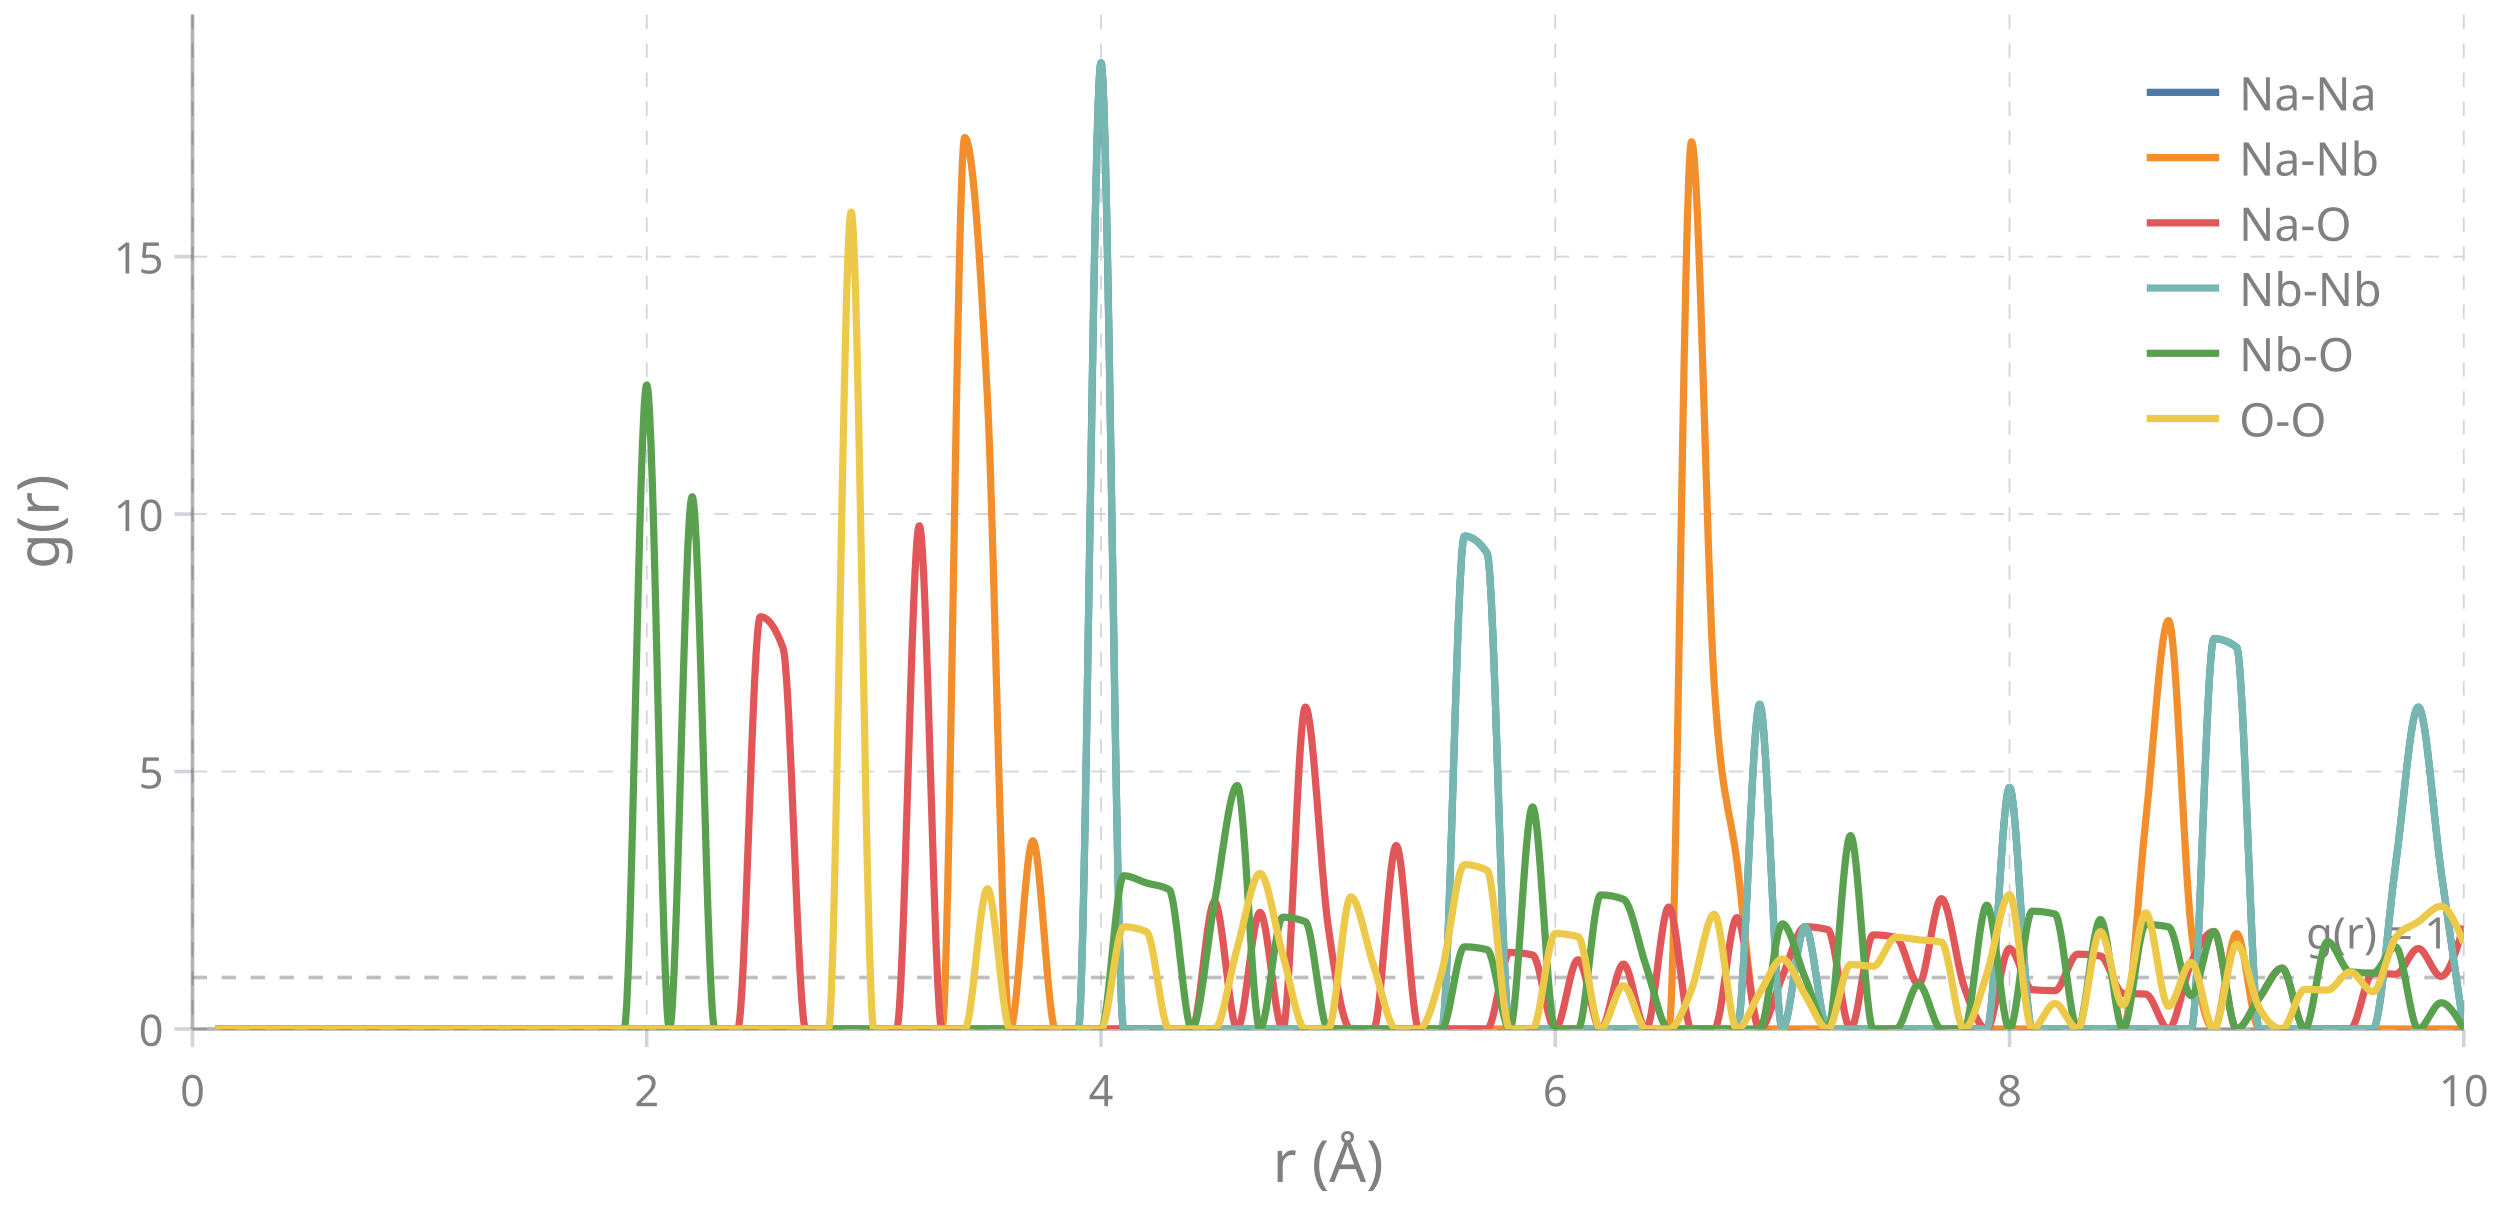
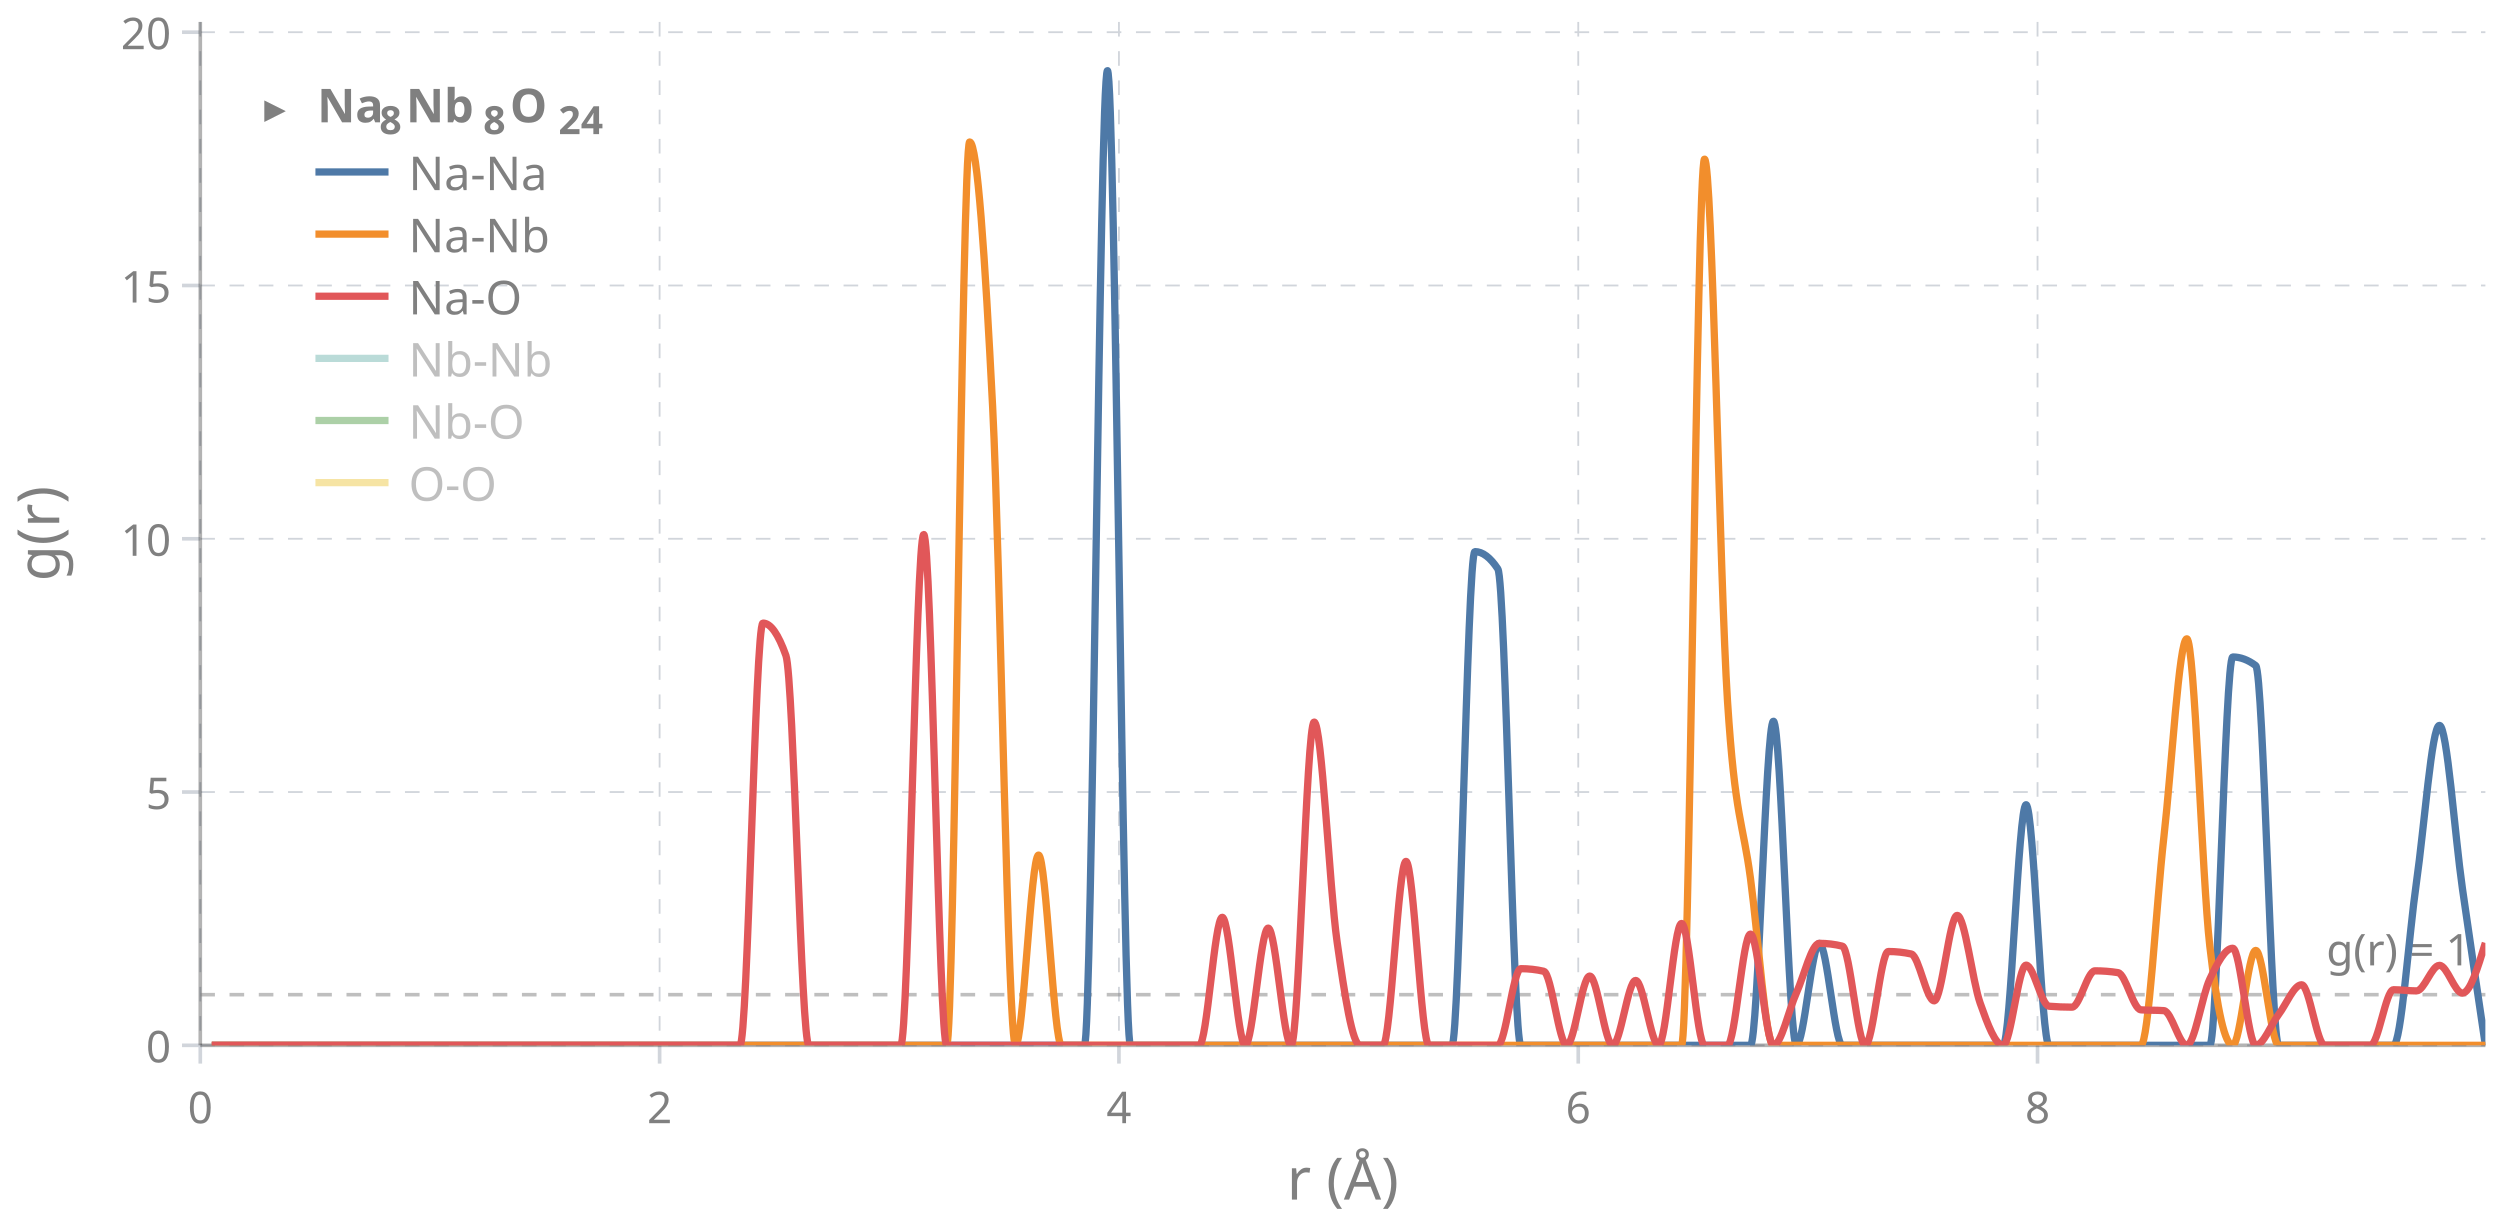
- <svg xmlns="http://www.w3.org/2000/svg" width="690" height="333" fill="gray" font-family="system-ui, sans-serif" font-size="16" viewBox="8 16 690 333">
+ <svg xmlns="http://www.w3.org/2000/svg" fill="rgb(128, 128, 128)" font-family="system-ui, sans-serif" font-size="16" viewBox="8 14 684 335" width="684" height="335">
  <defs>
-     <clipPath id="a">
-       <path d="M61.13 20h626.88v280H61.13z" />
+     <clipPath id="plot-area-clip-a7dbe223-e657-42a7-8a56-afc21e361a64">
+       <rect x="62.8" y="20" width="625.2" height="280" />
    </clipPath>
  </defs>
-   <g class="x-axis" style="--tick-font-default:clamp(12px, calc(0.03 * 100cqmin), 0.8em)">
-     <g class="tick">
-       <path stroke="#d1d5db" stroke-dasharray="4" stroke-width=".5" d="M61.13 20v280" />
-       <path stroke="#d1d5db" d="M61.13 300v5" />
-       <text y="12" dominant-baseline="hanging" font-size="12" text-anchor="middle" transform="translate(61.13 300)">
+   <g class="x-axis" style="--tick-font-default: clamp(12px, calc(0.03 * 100cqmin), 0.8em);">
+     <g class="tick" transform="translate(62.8, 300)">
+       <line y1="-280" y2="0" stroke="rgb(209, 213, 219)" stroke-dasharray="4" stroke-width="0.5" />
+       <line y1="0" y2="5" stroke="rgb(209, 213, 219)" />
+       <text x="0" y="12" text-anchor="middle" dominant-baseline="hanging" font-size="12">
        <tspan x="0" dy="0">0</tspan>
      </text>
    </g>
-     <g class="tick">
-       <path stroke="#d1d5db" stroke-dasharray="4" stroke-width=".5" d="M186.5 20v280" />
-       <path stroke="#d1d5db" d="M186.5 300v5" />
-       <text y="12" dominant-baseline="hanging" font-size="12" text-anchor="middle" transform="translate(186.5 300)">
+     <g class="tick" transform="translate(188.47, 300)">
+       <line y1="-280" y2="0" stroke="rgb(209, 213, 219)" stroke-dasharray="4" stroke-width="0.5" />
+       <line y1="0" y2="5" stroke="rgb(209, 213, 219)" />
+       <text x="0" y="12" text-anchor="middle" dominant-baseline="hanging" font-size="12">
        <tspan x="0" dy="0">2</tspan>
      </text>
    </g>
-     <g class="tick">
-       <path stroke="#d1d5db" stroke-dasharray="4" stroke-width=".5" d="M311.88 20v280" />
-       <path stroke="#d1d5db" d="M311.88 300v5" />
-       <text y="12" dominant-baseline="hanging" font-size="12" text-anchor="middle" transform="translate(311.88 300)">
+     <g class="tick" transform="translate(314.14, 300)">
+       <line y1="-280" y2="0" stroke="rgb(209, 213, 219)" stroke-dasharray="4" stroke-width="0.5" />
+       <line y1="0" y2="5" stroke="rgb(209, 213, 219)" />
+       <text x="0" y="12" text-anchor="middle" dominant-baseline="hanging" font-size="12">
        <tspan x="0" dy="0">4</tspan>
      </text>
    </g>
-     <g class="tick">
-       <path stroke="#d1d5db" stroke-dasharray="4" stroke-width=".5" d="M437.25 20v280" />
-       <path stroke="#d1d5db" d="M437.25 300v5" />
-       <text y="12" dominant-baseline="hanging" font-size="12" text-anchor="middle" transform="translate(437.25 300)">
+     <g class="tick" transform="translate(439.81, 300)">
+       <line y1="-280" y2="0" stroke="rgb(209, 213, 219)" stroke-dasharray="4" stroke-width="0.5" />
+       <line y1="0" y2="5" stroke="rgb(209, 213, 219)" />
+       <text x="0" y="12" text-anchor="middle" dominant-baseline="hanging" font-size="12">
        <tspan x="0" dy="0">6</tspan>
      </text>
    </g>
-     <g class="tick">
-       <path stroke="#d1d5db" stroke-dasharray="4" stroke-width=".5" d="M562.63 20v280" />
-       <path stroke="#d1d5db" d="M562.63 300v5" />
-       <text y="12" dominant-baseline="hanging" font-size="12" text-anchor="middle" transform="translate(562.63 300)">
+     <g class="tick" transform="translate(565.47, 300)">
+       <line y1="-280" y2="0" stroke="rgb(209, 213, 219)" stroke-dasharray="4" stroke-width="0.5" />
+       <line y1="0" y2="5" stroke="rgb(209, 213, 219)" />
+       <text x="0" y="12" text-anchor="middle" dominant-baseline="hanging" font-size="12">
        <tspan x="0" dy="0">8</tspan>
      </text>
    </g>
-     <g class="tick">
-       <path stroke="#d1d5db" stroke-dasharray="4" stroke-width=".5" d="M688 20v280" />
-       <path stroke="#d1d5db" d="M688 300v5" />
-       <text y="12" dominant-baseline="hanging" font-size="12" text-anchor="middle" transform="translate(688 300)">
-         <tspan x="0" dy="0">10</tspan>
+     <g>
+       <text dominant-baseline="central" text-anchor="middle" class="axis-label x-label" x="375.4" y="336">
+         <tspan x="375.4" y="336">
+           <tspan>r (Å)</tspan>
+         </tspan>
      </text>
    </g>
-     <text x="374.56" y="336" class="axis-label x-label" dominant-baseline="central" text-anchor="middle">
-       <tspan x="374.56" y="336">
-         <tspan>r (Å)</tspan>
-       </tspan>
-     </text>
  </g>
-   <g class="y-axis" style="--tick-font-default:clamp(12px, calc(0.03 * 100cqmin), 0.8em)">
-     <g class="tick">
-       <path stroke="#d1d5db" stroke-dasharray="4" stroke-width=".5" d="M61.13 300h626.88" />
-       <path stroke="#d1d5db" d="M56.13 300h5" />
-       <text x="-8" dominant-baseline="central" font-size="12" text-anchor="end" transform="translate(61.13 300)">
+   <g class="y-axis" style="--tick-font-default: clamp(12px, calc(0.03 * 100cqmin), 0.8em);">
+     <g class="tick" transform="translate(62.8, 300)">
+       <line x1="0" x2="625.2" stroke="rgb(209, 213, 219)" stroke-dasharray="4" stroke-width="0.5" />
+       <line x1="-5" x2="0" stroke="rgb(209, 213, 219)" />
+       <text x="-8" y="0" text-anchor="end" dominant-baseline="central" font-size="12">
        <tspan x="-8" dy="0">0</tspan>
      </text>
    </g>
-     <g class="tick">
-       <path stroke="#d1d5db" stroke-dasharray="4" stroke-width=".5" d="M61.13 228.94h626.88" />
-       <path stroke="#d1d5db" d="M56.13 228.94h5" />
-       <text x="-8" dominant-baseline="central" font-size="12" text-anchor="end" transform="translate(61.13 228.94)">
+     <g class="tick" transform="translate(62.8, 230.7)">
+       <line x1="0" x2="625.2" stroke="rgb(209, 213, 219)" stroke-dasharray="4" stroke-width="0.5" />
+       <line x1="-5" x2="0" stroke="rgb(209, 213, 219)" />
+       <text x="-8" y="0" text-anchor="end" dominant-baseline="central" font-size="12">
        <tspan x="-8" dy="0">5</tspan>
      </text>
    </g>
-     <g class="tick">
-       <path stroke="#d1d5db" stroke-dasharray="4" stroke-width=".5" d="M61.13 157.88h626.88" />
-       <path stroke="#d1d5db" d="M56.13 157.88h5" />
-       <text x="-8" dominant-baseline="central" font-size="12" text-anchor="end" transform="translate(61.13 157.88)">
+     <g class="tick" transform="translate(62.8, 161.41)">
+       <line x1="0" x2="625.2" stroke="rgb(209, 213, 219)" stroke-dasharray="4" stroke-width="0.5" />
+       <line x1="-5" x2="0" stroke="rgb(209, 213, 219)" />
+       <text x="-8" y="0" text-anchor="end" dominant-baseline="central" font-size="12">
        <tspan x="-8" dy="0">10</tspan>
      </text>
    </g>
-     <g class="tick">
-       <path stroke="#d1d5db" stroke-dasharray="4" stroke-width=".5" d="M61.13 86.82h626.88" />
-       <path stroke="#d1d5db" d="M56.13 86.82h5" />
-       <text x="-8" dominant-baseline="central" font-size="12" text-anchor="end" transform="translate(61.13 86.82)">
+     <g class="tick" transform="translate(62.8, 92.11)">
+       <line x1="0" x2="625.2" stroke="rgb(209, 213, 219)" stroke-dasharray="4" stroke-width="0.5" />
+       <line x1="-5" x2="0" stroke="rgb(209, 213, 219)" />
+       <text x="-8" y="0" text-anchor="end" dominant-baseline="central" font-size="12">
        <tspan x="-8" dy="0">15</tspan>
      </text>
    </g>
-     <text x="18" y="160" class="axis-label y-label" dominant-baseline="central" text-anchor="middle" transform="rotate(-90 18 160)">
-       <tspan x="18" y="160">
-         <tspan>g(r)</tspan>
-       </tspan>
-     </text>
+     <g class="tick" transform="translate(62.8, 22.81)">
+       <line x1="0" x2="625.2" stroke="rgb(209, 213, 219)" stroke-dasharray="4" stroke-width="0.5" />
+       <line x1="-5" x2="0" stroke="rgb(209, 213, 219)" />
+       <text x="-8" y="0" text-anchor="end" dominant-baseline="central" font-size="12">
+         <tspan x="-8" dy="0">20</tspan>
+       </text>
+     </g>
+     <g transform="rotate(-90, 18, 160)">
+       <text dominant-baseline="central" text-anchor="middle" class="axis-label y-label" x="18" y="160">
+         <tspan x="18" y="160">
+           <tspan>g(r)</tspan>
+         </tspan>
+       </text>
+     </g>
  </g>
-   <path stroke="#000" d="M61.13 20v280m0 0H688" class="zero-line" opacity=".3" />
+   <line class="zero-line" x1="62.8" x2="62.8" y1="20" y2="300" stroke="rgb(0, 0, 0)" opacity="0.3" />
+   <line class="zero-line" x1="62.8" x2="688" y1="300" y2="300" stroke="rgb(0, 0, 0)" opacity="0.3" />
  <g class="reference-line">
-     <g clip-path="url(#a)">
-       <path stroke="gray" stroke-dasharray="4" stroke-opacity=".5" d="M61.13 285.79H688" />
+     <g clip-path="url(#plot-area-clip-a7dbe223-e657-42a7-8a56-afc21e361a64)">
+       <line x1="62.8" y1="286.14" x2="688" y2="286.14" stroke="rgb(128, 128, 128)" stroke-dasharray="4" stroke-opacity="0.5" />
    </g>
-     <text x="684" y="277.79" font-size="12" text-anchor="end">g(r) = 1</text>
+     <text x="684" y="278.14" text-anchor="end" font-size="12">g(r) = 1</text>
  </g>
-   <g clip-path="url(#a)">
-     <path fill="none" stroke="#4e79a7" stroke-width="2" d="M67.39 300h238.22c2.09 0 4.18-266.67 6.27-266.67 2.08 0 4.17 266.67 6.26 266.67h87.77c2.09 0 4.18-136.05 6.27-136.05s4.17 1.57 6.26 4.73c2.09 3.15 4.18 131.32 6.27 131.32h62.69c2.09 0 4.18-89.62 6.27-89.62s4.18 89.62 6.27 89.62 4.18-28.21 6.27-28.21 4.18 28.21 6.27 28.21h43.88c2.09 0 4.18-66.67 6.27-66.67S566.8 300 568.89 300h43.89c2.09 0 4.17-107.73 6.26-107.73s4.18.79 6.27 2.38S629.49 300 631.58 300h31.35c2.09 0 4.17-30.54 6.26-45.35 2.09-14.8 4.18-43.5 6.27-43.5s4.18 30.51 6.27 45.32 4.18 29.17 6.27 43.53" />
+   <g clip-path="url(#plot-area-clip-a7dbe223-e657-42a7-8a56-afc21e361a64)">
+     <path d="M65.94,300C68.04,300,70.13,300,72.23,300C74.32,300,76.42,300,78.51,300C80.6,300,82.7,300,84.79,300C86.89,300,88.98,300,91.08,300C93.17,300,95.27,300,97.36,300C99.45,300,101.55,300,103.64,300C105.74,300,107.83,300,109.93,300C112.02,300,114.12,300,116.21,300C118.3,300,120.4,300,122.49,300C124.59,300,126.68,300,128.78,300C130.87,300,132.97,300,135.06,300C137.15,300,139.25,300,141.34,300C143.44,300,145.53,300,147.63,300C149.72,300,151.82,300,153.91,300C156.01,300,158.1,300,160.19,300C162.29,300,164.38,300,166.48,300C168.57,300,170.67,300,172.76,300C174.86,300,176.95,300,179.04,300C181.14,300,183.23,300,185.33,300C187.42,300,189.52,300,191.61,300C193.71,300,195.8,300,197.89,300C199.99,300,202.08,300,204.18,300C206.27,300,208.37,300,210.46,300C212.56,300,214.65,300,216.74,300C218.84,300,220.93,300,223.03,300C225.12,300,227.22,300,229.31,300C231.41,300,233.5,300,235.6,300C237.69,300,239.78,300,241.88,300C243.97,300,246.07,300,248.16,300C250.26,300,252.35,300,254.45,300C256.54,300,258.63,300,260.73,300C262.82,300,264.92,300,267.01,300C269.11,300,271.2,300,273.3,300C275.39,300,277.48,300,279.58,300C281.67,300,283.77,300,285.86,300C287.96,300,290.05,300,292.15,300C294.24,300,296.33,300,298.43,300C300.52,300,302.62,300,304.71,300C306.81,300,308.9,33.33,311,33.33C313.09,33.33,315.18,300,317.28,300C319.37,300,321.47,300,323.56,300C325.66,300,327.75,300,329.85,300C331.94,300,334.04,300,336.13,300C338.22,300,340.32,300,342.41,300C344.51,300,346.6,300,348.7,300C350.79,300,352.89,300,354.98,300C357.07,300,359.17,300,361.26,300C363.36,300,365.45,300,367.55,300C369.64,300,371.74,300,373.83,300C375.92,300,378.02,300,380.11,300C382.21,300,384.3,300,386.4,300C388.49,300,390.59,300,392.68,300C394.77,300,396.87,300,398.96,300C401.06,300,403.15,300,405.25,300C407.34,300,409.44,164.92,411.53,164.92C413.62,164.92,415.72,166.5,417.81,169.66C419.91,172.82,422,300,424.1,300C426.19,300,428.29,300,430.38,300C432.48,300,434.57,300,436.66,300C438.76,300,440.85,300,442.95,300C445.04,300,447.14,300,449.23,300C451.33,300,453.42,300,455.51,300C457.61,300,459.7,300,461.8,300C463.89,300,465.99,300,468.08,300C470.18,300,472.27,300,474.36,300C476.46,300,478.55,300,480.65,300C482.74,300,484.84,300,486.93,300C489.03,300,491.12,211.33,493.21,211.33C495.31,211.33,497.4,300,499.5,300C501.59,300,503.69,272.1,505.78,272.1C507.88,272.1,509.97,300,512.07,300C514.16,300,516.25,300,518.35,300C520.44,300,522.54,300,524.63,300C526.73,300,528.82,300,530.92,300C533.01,300,535.1,300,537.2,300C539.29,300,541.39,300,543.48,300C545.58,300,547.67,300,549.77,300C551.86,300,553.95,300,556.05,300C558.14,300,560.24,234.17,562.33,234.17C564.43,234.17,566.52,300,568.62,300C570.71,300,572.8,300,574.9,300C576.99,300,579.09,300,581.18,300C583.28,300,585.37,300,587.47,300C589.56,300,591.65,300,593.75,300C595.84,300,597.94,300,600.03,300C602.13,300,604.22,300,606.32,300C608.41,300,610.51,300,612.6,300C614.69,300,616.79,193.75,618.88,193.75C620.98,193.75,623.07,194.54,625.17,196.11C627.26,197.69,629.36,300,631.45,300C633.54,300,635.64,300,637.73,300C639.83,300,641.92,300,644.02,300C646.11,300,648.21,300,650.3,300C652.39,300,654.49,300,656.58,300C658.68,300,660.77,300,662.87,300C664.96,300,667.06,269.91,669.15,255.32C671.24,240.73,673.34,212.46,675.43,212.46C677.53,212.46,679.62,242.53,681.72,257.12C683.81,271.7,685.91,285.85,688,300" stroke="rgb(78, 121, 167)" stroke-width="2" fill="none" />
  </g>
-   <g clip-path="url(#a)">
-     <path fill="none" stroke="#f28e2c" stroke-width="2" d="M67.39 300h200.6c2.09 0 4.18-246.06 6.27-246.06s4.18 30.9 6.27 71.91S284.71 300 286.8 300s4.18-51.94 6.27-51.94 4.18 51.94 6.27 51.94h169.25c2.09 0 4.18-244.87 6.27-244.87s4.18 117.22 6.27 149.82c2.09 32.61 4.18 33.07 6.27 48.91 2.09 15.85 4.18 46.14 6.27 46.14h100.3c2.09 0 4.18-38.9 6.27-57.69s4.18-55.05 6.27-55.05 4.17 66.83 6.27 85.19c2.09 18.37 4.17 27.55 6.26 27.55s4.18-26.34 6.27-26.34 4.18 26.34 6.27 26.34H688" />
+   <g clip-path="url(#plot-area-clip-a7dbe223-e657-42a7-8a56-afc21e361a64)">
+     <path d="M65.94,300C68.04,300,70.13,300,72.23,300C74.32,300,76.42,300,78.51,300C80.6,300,82.7,300,84.79,300C86.89,300,88.98,300,91.08,300C93.17,300,95.27,300,97.36,300C99.45,300,101.55,300,103.64,300C105.74,300,107.83,300,109.93,300C112.02,300,114.12,300,116.21,300C118.3,300,120.4,300,122.49,300C124.59,300,126.68,300,128.78,300C130.87,300,132.97,300,135.06,300C137.15,300,139.25,300,141.34,300C143.44,300,145.53,300,147.63,300C149.72,300,151.82,300,153.91,300C156.01,300,158.1,300,160.19,300C162.29,300,164.38,300,166.48,300C168.57,300,170.67,300,172.76,300C174.86,300,176.95,300,179.04,300C181.14,300,183.23,300,185.33,300C187.42,300,189.52,300,191.61,300C193.71,300,195.8,300,197.89,300C199.99,300,202.08,300,204.18,300C206.27,300,208.37,300,210.46,300C212.56,300,214.65,300,216.74,300C218.84,300,220.93,300,223.03,300C225.12,300,227.22,300,229.31,300C231.41,300,233.5,300,235.6,300C237.69,300,239.78,300,241.88,300C243.97,300,246.07,300,248.16,300C250.26,300,252.35,300,254.45,300C256.54,300,258.63,300,260.73,300C262.82,300,264.92,300,267.01,300C269.11,300,271.2,52.84,273.3,52.84C275.39,52.84,277.48,84.03,279.58,125.22C281.67,166.42,283.77,300,285.86,300C287.96,300,290.05,247.95,292.15,247.95C294.24,247.95,296.33,300,298.43,300C300.52,300,302.62,300,304.71,300C306.81,300,308.9,300,311,300C313.09,300,315.18,300,317.28,300C319.37,300,321.47,300,323.56,300C325.66,300,327.75,300,329.85,300C331.94,300,334.04,300,336.13,300C338.22,300,340.32,300,342.41,300C344.51,300,346.6,300,348.7,300C350.79,300,352.89,300,354.98,300C357.07,300,359.17,300,361.26,300C363.36,300,365.45,300,367.55,300C369.64,300,371.74,300,373.83,300C375.92,300,378.02,300,380.11,300C382.21,300,384.3,300,386.4,300C388.49,300,390.59,300,392.68,300C394.77,300,396.87,300,398.96,300C401.06,300,403.15,300,405.25,300C407.34,300,409.44,300,411.53,300C413.62,300,415.72,300,417.81,300C419.91,300,422,300,424.1,300C426.19,300,428.29,300,430.38,300C432.48,300,434.57,300,436.66,300C438.76,300,440.85,300,442.95,300C445.04,300,447.14,300,449.23,300C451.33,300,453.42,300,455.51,300C457.61,300,459.7,300,461.8,300C463.89,300,465.99,300,468.08,300C470.18,300,472.27,57.54,474.36,57.54C476.46,57.54,478.55,173.63,480.65,205.91C482.74,238.2,484.84,238.66,486.93,254.34C489.03,270.02,491.12,300,493.21,300C495.31,300,497.4,300,499.5,300C501.59,300,503.69,300,505.78,300C507.88,300,509.97,300,512.07,300C514.16,300,516.25,300,518.35,300C520.44,300,522.54,300,524.63,300C526.73,300,528.82,300,530.92,300C533.01,300,535.1,300,537.2,300C539.29,300,541.39,300,543.48,300C545.58,300,547.67,300,549.77,300C551.86,300,553.95,300,556.05,300C558.14,300,560.24,300,562.33,300C564.43,300,566.52,300,568.62,300C570.71,300,572.8,300,574.9,300C576.99,300,579.09,300,581.18,300C583.28,300,585.37,300,587.47,300C589.56,300,591.65,300,593.75,300C595.84,300,597.94,261.62,600.03,243.08C602.13,224.55,604.22,188.78,606.32,188.78C608.41,188.78,610.51,254.71,612.6,272.83C614.69,290.94,616.79,300,618.88,300C620.98,300,623.07,274.03,625.17,274.03C627.26,274.03,629.36,300,631.45,300C633.54,300,635.64,300,637.73,300C639.83,300,641.92,300,644.02,300C646.11,300,648.21,300,650.3,300C652.39,300,654.49,300,656.58,300C658.68,300,660.77,300,662.87,300C664.96,300,667.06,300,669.15,300C671.24,300,673.34,300,675.43,300C677.53,300,679.62,300,681.72,300C683.81,300,685.91,300,688,300" stroke="rgb(242, 142, 44)" stroke-width="2" fill="none" />
  </g>
-   <g clip-path="url(#a)">
-     <path fill="none" stroke="#e15759" stroke-width="2" d="M67.39 300h144.19c2.09 0 4.17-113.78 6.26-113.78s4.18 2.86 6.27 8.59c2.09 5.72 4.18 105.19 6.27 105.19h25.08c2.09 0 4.18-138.89 6.27-138.89S265.9 300 267.99 300h68.96c2.09 0 4.18-35.12 6.27-35.12S347.4 300 349.49 300s4.18-32.19 6.27-32.19 4.18 32.19 6.27 32.19 4.17-88.85 6.26-88.85 4.18 45.6 6.27 60.41c2.09 14.8 4.18 28.44 6.27 28.44h6.27c2.09 0 4.18-50.63 6.27-50.63s4.18 50.63 6.27 50.63h18.8c2.09 0 4.18-21.14 6.27-21.14s4.18.24 6.27.71c2.09.48 4.18 20.43 6.27 20.43s4.18-19.11 6.27-19.11S447.7 300 449.79 300s4.18-17.92 6.27-17.92 4.18 17.92 6.27 17.92 4.17-33.66 6.26-33.66 4.18 33.66 6.27 33.66h6.27c2.09 0 4.18-30.76 6.27-30.76s4.18 30.76 6.27 30.76 4.18-9.81 6.27-14.51 4.18-13.7 6.27-13.7q3.135 0 6.27.78c2.09.51 4.17 27.43 6.26 27.43s4.18-25.97 6.27-25.97q3.135 0 6.27.69c2.09.46 4.18 12.97 6.27 12.97s4.18-23.67 6.27-23.67 4.18 18.3 6.27 24.29c2.09 6 4.18 11.69 6.27 11.69s4.18-22.22 6.27-22.22 4.17 11.21 6.26 11.38c2.09.18 4.18.26 6.27.26s4.18-10.06 6.27-10.06q3.135 0 6.27.48c2.09.33 4.18 10.17 6.27 10.32s4.18.07 6.27.23c2.09.15 4.18 9.61 6.27 9.61s4.17-13.88 6.27-18.36c2.09-4.49 4.17-8.57 6.26-8.57s4.18 26.93 6.27 26.93 4.18-5.79 6.27-8.59 4.18-8.21 6.27-8.21 4.18 16.8 6.27 16.8h12.54c2.09 0 4.18-15.43 6.27-15.43s4.17.31 6.26.31 4.18-7.09 6.27-7.09 4.18 7.7 6.27 7.7 4.18-6.97 6.27-13.93" />
+   <g clip-path="url(#plot-area-clip-a7dbe223-e657-42a7-8a56-afc21e361a64)">
+     <path d="M65.94,300C68.04,300,70.13,300,72.23,300C74.32,300,76.42,300,78.51,300C80.6,300,82.7,300,84.79,300C86.89,300,88.98,300,91.08,300C93.17,300,95.27,300,97.36,300C99.45,300,101.55,300,103.64,300C105.74,300,107.83,300,109.93,300C112.02,300,114.12,300,116.21,300C118.3,300,120.4,300,122.49,300C124.59,300,126.68,300,128.78,300C130.87,300,132.97,300,135.06,300C137.15,300,139.25,300,141.34,300C143.44,300,145.53,300,147.63,300C149.72,300,151.82,300,153.91,300C156.01,300,158.1,300,160.19,300C162.29,300,164.38,300,166.48,300C168.57,300,170.67,300,172.76,300C174.86,300,176.95,300,179.04,300C181.14,300,183.23,300,185.33,300C187.42,300,189.52,300,191.61,300C193.71,300,195.8,300,197.89,300C199.99,300,202.08,300,204.18,300C206.27,300,208.37,300,210.46,300C212.56,300,214.65,184.48,216.74,184.48C218.84,184.48,220.93,187.44,223.03,193.37C225.12,199.29,227.22,300,229.31,300C231.41,300,233.5,300,235.6,300C237.69,300,239.78,300,241.88,300C243.97,300,246.07,300,248.16,300C250.26,300,252.35,300,254.45,300C256.54,300,258.63,160.23,260.73,160.23C262.82,160.23,264.92,300,267.01,300C269.11,300,271.2,300,273.3,300C275.39,300,277.48,300,279.58,300C281.67,300,283.77,300,285.86,300C287.96,300,290.05,300,292.15,300C294.24,300,296.33,300,298.43,300C300.52,300,302.62,300,304.71,300C306.81,300,308.9,300,311,300C313.09,300,315.18,300,317.28,300C319.37,300,321.47,300,323.56,300C325.66,300,327.75,300,329.85,300C331.94,300,334.04,300,336.13,300C338.22,300,340.32,264.98,342.41,264.98C344.51,264.98,346.6,300,348.7,300C350.79,300,352.89,267.93,354.98,267.93C357.07,267.93,359.17,300,361.26,300C363.36,300,365.45,211.56,367.55,211.56C369.64,211.56,371.74,256.96,373.83,271.7C375.92,286.44,378.02,300,380.11,300C382.21,300,384.3,300,386.4,300C388.49,300,390.59,249.68,392.68,249.68C394.77,249.68,396.87,300,398.96,300C401.06,300,403.15,300,405.25,300C407.34,300,409.44,300,411.53,300C413.62,300,415.72,300,417.81,300C419.91,300,422,279.03,424.1,279.03C426.19,279.03,428.29,279.26,430.38,279.74C432.48,280.21,434.57,300,436.66,300C438.76,300,440.85,281.05,442.95,281.05C445.04,281.05,447.14,300,449.23,300C451.33,300,453.42,282.25,455.51,282.25C457.61,282.25,459.7,300,461.8,300C463.89,300,465.99,266.66,468.08,266.66C470.18,266.66,472.27,300,474.36,300C476.46,300,478.55,300,480.65,300C482.74,300,484.84,269.56,486.93,269.56C489.03,269.56,491.12,300,493.21,300C495.31,300,497.4,290.29,499.5,285.64C501.59,280.99,503.69,272.1,505.78,272.1C507.88,272.1,509.97,272.35,512.07,272.87C514.16,273.39,516.25,300,518.35,300C520.44,300,522.54,274.33,524.63,274.33C526.73,274.33,528.82,274.56,530.92,275.01C533.01,275.47,535.1,287.83,537.2,287.83C539.29,287.83,541.39,264.45,543.48,264.45C545.58,264.45,547.67,282.53,549.77,288.45C551.86,294.38,553.95,300,556.05,300C558.14,300,560.24,278.06,562.33,278.06C564.43,278.06,566.52,289.13,568.62,289.3C570.71,289.47,572.8,289.56,574.9,289.56C576.99,289.56,579.09,279.62,581.18,279.62C583.28,279.62,585.37,279.78,587.47,280.11C589.56,280.43,591.65,290.14,593.75,290.29C595.84,290.44,597.94,290.36,600.03,290.51C602.13,290.66,604.22,300,606.32,300C608.41,300,610.51,286.31,612.6,281.89C614.69,277.46,616.79,273.44,618.88,273.44C620.98,273.44,623.07,300,625.17,300C627.26,300,629.36,294.29,631.45,291.53C633.54,288.77,635.64,283.43,637.73,283.43C639.83,283.43,641.92,300,644.02,300C646.11,300,648.21,300,650.3,300C652.39,300,654.49,300,656.58,300C658.68,300,660.77,284.79,662.87,284.79C664.96,284.79,667.06,285.11,669.15,285.11C671.24,285.11,673.34,278.12,675.43,278.12C677.53,278.12,679.62,285.71,681.72,285.71C683.81,285.71,685.91,278.84,688,271.98" stroke="rgb(225, 87, 89)" stroke-width="2" fill="none" />
  </g>
-   <g clip-path="url(#a)">
-     <path fill="none" stroke="#76b7b2" stroke-width="2" d="M67.39 300h238.22c2.09 0 4.18-266.67 6.27-266.67 2.08 0 4.17 266.67 6.26 266.67h87.77c2.09 0 4.18-136.05 6.27-136.05s4.17 1.57 6.26 4.73c2.09 3.15 4.18 131.32 6.27 131.32h62.69c2.09 0 4.18-89.62 6.27-89.62s4.18 89.62 6.27 89.62 4.18-28.21 6.27-28.21 4.18 28.21 6.27 28.21h43.88c2.09 0 4.18-66.67 6.27-66.67S566.8 300 568.89 300h43.89c2.09 0 4.17-107.73 6.26-107.73s4.18.79 6.27 2.38S629.49 300 631.58 300h31.35c2.09 0 4.17-30.54 6.26-45.35 2.09-14.8 4.18-43.5 6.27-43.5s4.18 30.51 6.27 45.32 4.18 29.17 6.27 43.53" />
-   </g>
-   <g clip-path="url(#a)">
-     <path fill="none" stroke="#59a14f" stroke-width="2" d="M67.39 300h112.84c2.09 0 4.18-177.78 6.27-177.78S190.68 300 192.77 300s4.18-146.92 6.27-146.92S203.22 300 205.31 300h106.57c2.08 0 4.17-42.3 6.26-42.3s4.18 1.35 6.27 1.99 4.18.62 6.27 1.85c2.09 1.24 4.18 38.46 6.27 38.46s4.18-23.91 6.27-35.12c2.09-11.2 4.18-32.09 6.27-32.09s4.18 67.21 6.27 67.21 4.18-30.86 6.27-30.86 4.17.41 6.26 1.24 4.18 29.62 6.27 29.62h31.35c2.09 0 4.18-22.68 6.27-22.68s4.17.27 6.26.79c2.09.53 4.18 21.89 6.27 21.89s4.18-61.28 6.27-61.28 4.18 61.28 6.27 61.28h6.27c2.09 0 4.18-37 6.27-37q3.135 0 6.27 1.17c2.09.77 4.18 12.5 6.27 18.47S466.5 300 468.59 300h25.08c2.09 0 4.18-29.02 6.27-29.02s4.18 10.08 6.27 14.91c2.09 4.84 4.18 14.11 6.27 14.11s4.17-53.38 6.26-53.38 4.18 53.38 6.27 53.38h6.27c2.09 0 4.18-12.31 6.27-12.31s4.18 12.31 6.27 12.31h6.27c2.09 0 4.18-34.18 6.27-34.18s4.18 34.18 6.27 34.18 4.17-32.51 6.26-32.51q3.135 0 6.27.78c2.09.53 4.18 31.73 6.27 31.73s4.18-30.23 6.27-30.23 4.18 30.23 6.27 30.23 4.18-28.84 6.27-28.84q3.135 0 6.27.66c2.09.43 4.17 19 6.27 19 2.09 0 4.17-17.75 6.26-17.75s4.18 26.93 6.27 26.93 4.18-5.79 6.27-8.59 4.18-8.21 6.27-8.21 4.18 16.8 6.27 16.8 4.18-24.14 6.27-24.14 4.18 8.16 6.27 8.38q3.135.33 6.27.33c2.09 0 4.17-7.24 6.26-7.24s4.18 22.67 6.27 22.67 4.18-7.25 6.27-7.25 4.18 3.62 6.27 7.25" />
-   </g>
-   <g clip-path="url(#a)">
-     <path fill="none" stroke="#edc949" stroke-width="2" d="M67.39 300h169.26c2.09 0 4.18-225.48 6.27-225.48S247.1 300 249.19 300h25.07c2.09 0 4.18-38.7 6.27-38.7s4.18 38.7 6.27 38.7h25.08c2.08 0 4.17-28.2 6.26-28.2s4.18.44 6.27 1.33c2.09.88 4.18 26.87 6.27 26.87h12.54c2.09 0 4.18-15.25 6.27-22.4 2.09-7.16 4.18-20.52 6.27-20.52s4.18 15.19 6.27 22.34c2.09 7.16 4.17 20.58 6.26 20.58h6.27c2.09 0 4.18-36.45 6.27-36.45s4.18 12.84 6.27 18.92c2.09 6.07 4.18 17.53 6.27 17.53h6.27c2.09 0 4.18-8.11 6.27-15.67s4.18-29.68 6.27-29.68 4.17.52 6.26 1.58c2.09 1.05 4.18 43.77 6.27 43.77h6.27c2.09 0 4.18-26.34 6.27-26.34s4.18.29 6.27.86S447.7 300 449.79 300s4.18-11.94 6.27-11.94 4.18 11.94 6.27 11.94h6.26c2.09 0 4.18-5.6 6.27-10.88s4.18-20.8 6.27-20.8S485.31 300 487.4 300s4.18-6.73 6.27-9.96c2.09-3.22 4.18-9.39 6.27-9.39s4.18 6.72 6.27 9.95c2.09 3.22 4.18 9.4 6.27 9.4s4.17-17.79 6.26-17.79 4.18.48 6.27.48 4.18-7.97 6.27-7.97 4.18.44 6.27.66c2.09.21 4.18.21 6.27.63 2.09.43 4.18 23.99 6.27 23.99s4.18-9.02 6.27-15.19 4.18-21.85 6.27-21.85S566.8 300 568.89 300s4.18-7.05 6.27-7.05 4.18 7.05 6.27 7.05 4.18-26.87 6.27-26.87 4.18 20.31 6.27 20.31 4.18-25.49 6.27-25.49 4.18 25.79 6.27 25.79 4.17-12.1 6.27-12.1c2.09 0 4.17 18.36 6.26 18.36s4.18-23.41 6.27-23.41 4.18 13.87 6.27 17.68q3.135 5.73 6.27 5.73c2.09 0 4.18-10.96 6.27-10.96s4.18.23 6.27.23 4.18-5.03 6.27-5.03 4.18 5.47 6.27 5.47 4.17-11.95 6.26-14.9 4.18-2.98 6.27-4.43c2.09-1.44 4.18-4.24 6.27-4.24s4.18 5.08 6.27 10.16" />
-   </g>
-   <g clip-path="url(#b)">
-     <clipPath id="b">
-       <path d="M594 32h81.47v109H594z" />
+   <g clip-path="url(#export-overlay-clip-095b5a33-b03b-4a9a-b3e7-36ea05619861)">
+     <clipPath id="export-overlay-clip-095b5a33-b03b-4a9a-b3e7-36ea05619861">
+       <rect x="74.8" y="32" width="108.95" height="123.55" />
    </clipPath>
-     <svg width="20" height="10" x="600.5" y="36.5" font-size="12.8" viewBox="0 0 20 10">
-       <path stroke="#4e79a7" stroke-width="2" d="M0 5h20" />
+     <text x="80.3" y="43.76" dominant-baseline="central" fill="rgb(128, 128, 128)" font-size="7.68px" font-family="system-ui, sans-serif" font-weight="600" font-style="normal" opacity="1">▶</text>
+     <text x="94.8" y="42.5" dominant-baseline="central" fill="rgb(128, 128, 128)" font-size="12.8px" font-family="system-ui, sans-serif" font-weight="600" font-style="normal" opacity="1">Na</text>
+     <text x="111.8" y="46.55" dominant-baseline="central" fill="rgb(128, 128, 128)" font-size="10.67px" font-family="system-ui, sans-serif" font-weight="600" font-style="normal" opacity="1">8</text>
+     <text x="119.09" y="42.5" dominant-baseline="central" fill="rgb(128, 128, 128)" font-size="12.8px" font-family="system-ui, sans-serif" font-weight="600" font-style="normal" opacity="1">Nb</text>
+     <text x="140.22" y="46.55" dominant-baseline="central" fill="rgb(128, 128, 128)" font-size="10.67px" font-family="system-ui, sans-serif" font-weight="600" font-style="normal" opacity="1">8</text>
+     <text x="147.52" y="42.5" dominant-baseline="central" fill="rgb(128, 128, 128)" font-size="12.8px" font-family="system-ui, sans-serif" font-weight="600" font-style="normal" opacity="1">O</text>
+     <text x="160.8" y="46.55" dominant-baseline="central" fill="rgb(128, 128, 128)" font-size="10.67px" font-family="system-ui, sans-serif" font-weight="600" font-style="normal" opacity="1">24</text>
+     <svg width="20" height="10" viewBox="0 0 20 10" font-family="system-ui, sans-serif" font-size="12.8" x="94.3" y="56.05" opacity="1">
+       <line x1="0" y1="5" x2="20" y2="5" stroke-width="2" stroke="rgb(78, 121, 167)" />
    </svg>
-     <text x="626" y="41.5" dominant-baseline="central" font-size="12.8" font-weight="400">Na-Na</text>
-     <svg width="20" height="10" x="600.5" y="54.5" font-size="12.8" viewBox="0 0 20 10">
-       <path stroke="#f28e2c" stroke-width="2" d="M0 5h20" />
+     <text x="119.8" y="61.05" dominant-baseline="central" fill="rgb(128, 128, 128)" font-size="12.8px" font-family="system-ui, sans-serif" font-weight="400" font-style="normal" opacity="1">Na-Na</text>
+     <svg width="20" height="10" viewBox="0 0 20 10" font-family="system-ui, sans-serif" font-size="12.8" x="94.3" y="73.05" opacity="1">
+       <line x1="0" y1="5" x2="20" y2="5" stroke-width="2" stroke="rgb(242, 142, 44)" />
    </svg>
-     <text x="626" y="59.5" dominant-baseline="central" font-size="12.8" font-weight="400">Na-Nb</text>
-     <svg width="20" height="10" x="600.5" y="72.5" font-size="12.8" viewBox="0 0 20 10">
-       <path stroke="#e15759" stroke-width="2" d="M0 5h20" />
+     <text x="119.8" y="78.05" dominant-baseline="central" fill="rgb(128, 128, 128)" font-size="12.8px" font-family="system-ui, sans-serif" font-weight="400" font-style="normal" opacity="1">Na-Nb</text>
+     <svg width="20" height="10" viewBox="0 0 20 10" font-family="system-ui, sans-serif" font-size="12.8" x="94.3" y="90.05" opacity="1">
+       <line x1="0" y1="5" x2="20" y2="5" stroke-width="2" stroke="rgb(225, 87, 89)" />
    </svg>
-     <text x="626" y="77.5" dominant-baseline="central" font-size="12.8" font-weight="400">Na-O</text>
-     <svg width="20" height="10" x="600.5" y="90.5" font-size="12.8" viewBox="0 0 20 10">
-       <path stroke="#76b7b2" stroke-width="2" d="M0 5h20" />
+     <text x="119.8" y="95.05" dominant-baseline="central" fill="rgb(128, 128, 128)" font-size="12.8px" font-family="system-ui, sans-serif" font-weight="400" font-style="normal" opacity="1">Na-O</text>
+     <svg width="20" height="10" viewBox="0 0 20 10" font-family="system-ui, sans-serif" font-size="12.8" x="94.3" y="107.05" opacity="0.5">
+       <line x1="0" y1="5" x2="20" y2="5" stroke-width="2" stroke="rgb(118, 183, 178)" />
    </svg>
-     <text x="626" y="95.5" dominant-baseline="central" font-size="12.8" font-weight="400">Nb-Nb</text>
-     <svg width="20" height="10" x="600.5" y="108.5" font-size="12.8" viewBox="0 0 20 10">
-       <path stroke="#59a14f" stroke-width="2" d="M0 5h20" />
+     <text x="119.8" y="112.05" dominant-baseline="central" fill="rgb(128, 128, 128)" font-size="12.8px" font-family="system-ui, sans-serif" font-weight="400" font-style="normal" opacity="0.5">Nb-Nb</text>
+     <svg width="20" height="10" viewBox="0 0 20 10" font-family="system-ui, sans-serif" font-size="12.8" x="94.3" y="124.05" opacity="0.5">
+       <line x1="0" y1="5" x2="20" y2="5" stroke-width="2" stroke="rgb(89, 161, 79)" />
    </svg>
-     <text x="626" y="113.5" dominant-baseline="central" font-size="12.8" font-weight="400">Nb-O</text>
-     <svg width="20" height="10" x="600.5" y="126.5" font-size="12.8" viewBox="0 0 20 10">
-       <path stroke="#edc949" stroke-width="2" d="M0 5h20" />
+     <text x="119.8" y="129.05" dominant-baseline="central" fill="rgb(128, 128, 128)" font-size="12.8px" font-family="system-ui, sans-serif" font-weight="400" font-style="normal" opacity="0.5">Nb-O</text>
+     <svg width="20" height="10" viewBox="0 0 20 10" font-family="system-ui, sans-serif" font-size="12.8" x="94.3" y="141.05" opacity="0.5">
+       <line x1="0" y1="5" x2="20" y2="5" stroke-width="2" stroke="rgb(237, 201, 73)" />
    </svg>
-     <text x="626" y="131.5" dominant-baseline="central" font-size="12.8" font-weight="400">O-O</text>
+     <text x="119.8" y="146.05" dominant-baseline="central" fill="rgb(128, 128, 128)" font-size="12.8px" font-family="system-ui, sans-serif" font-weight="400" font-style="normal" opacity="0.5">O-O</text>
  </g>
</svg>
